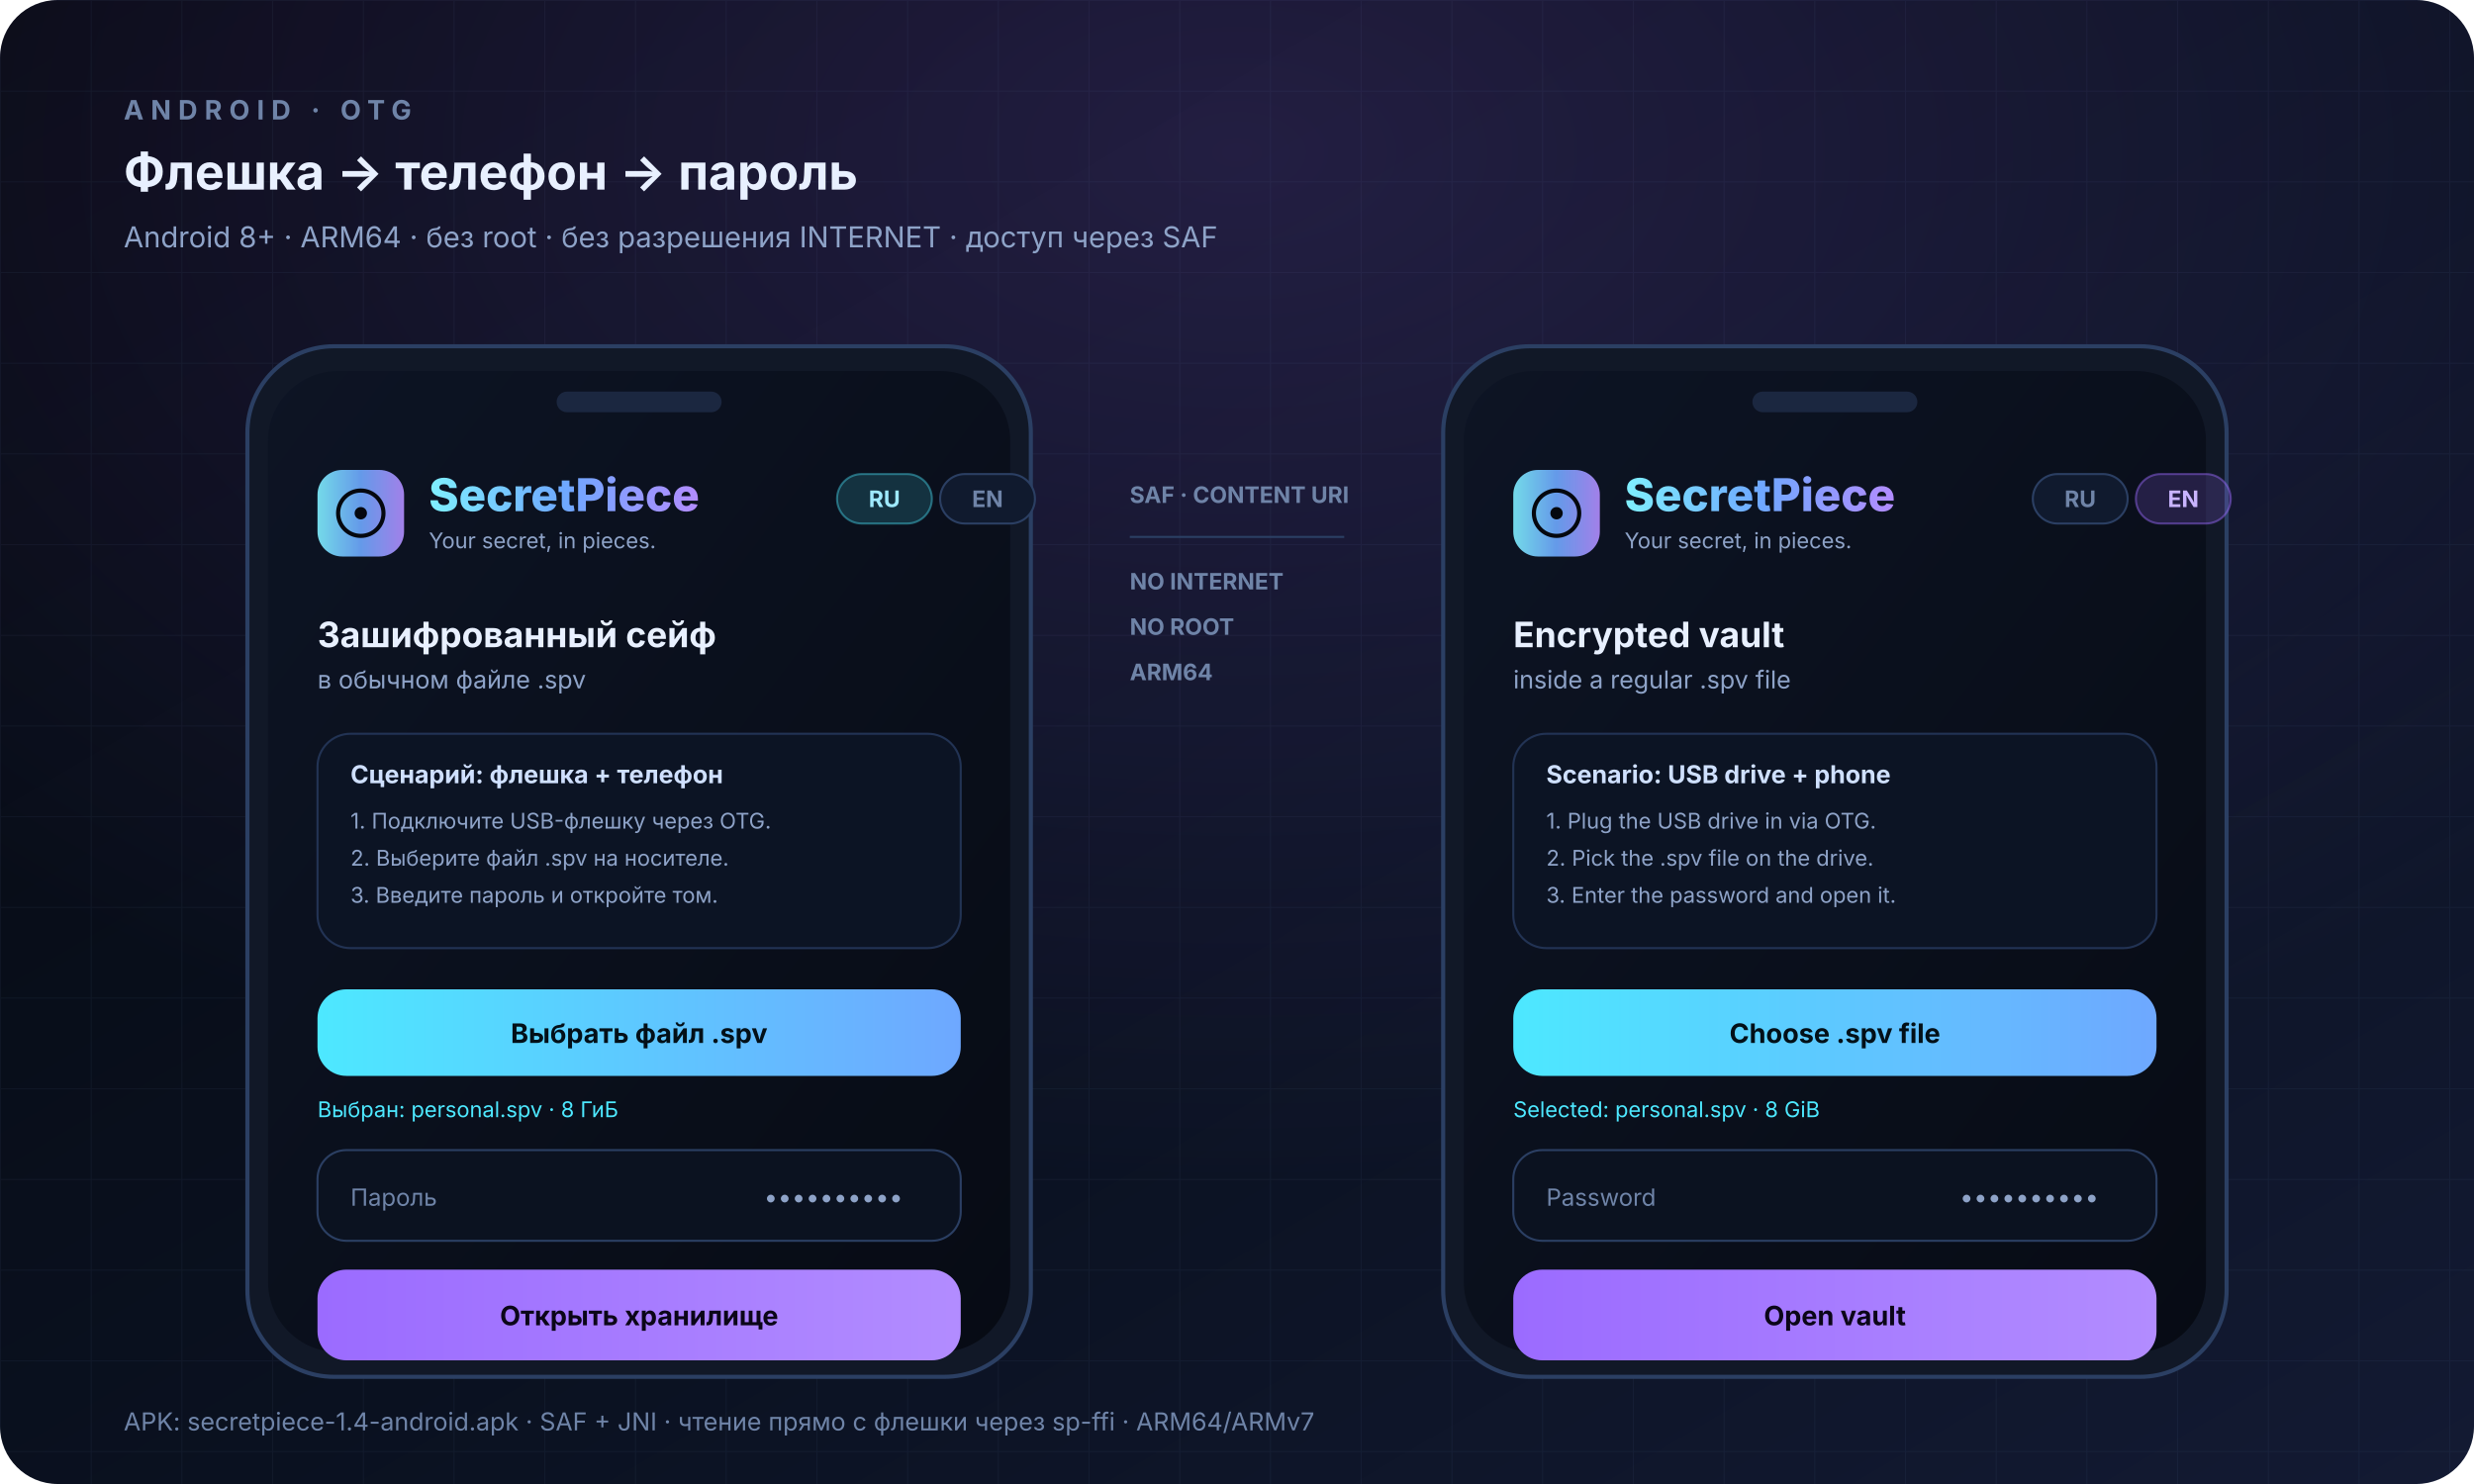
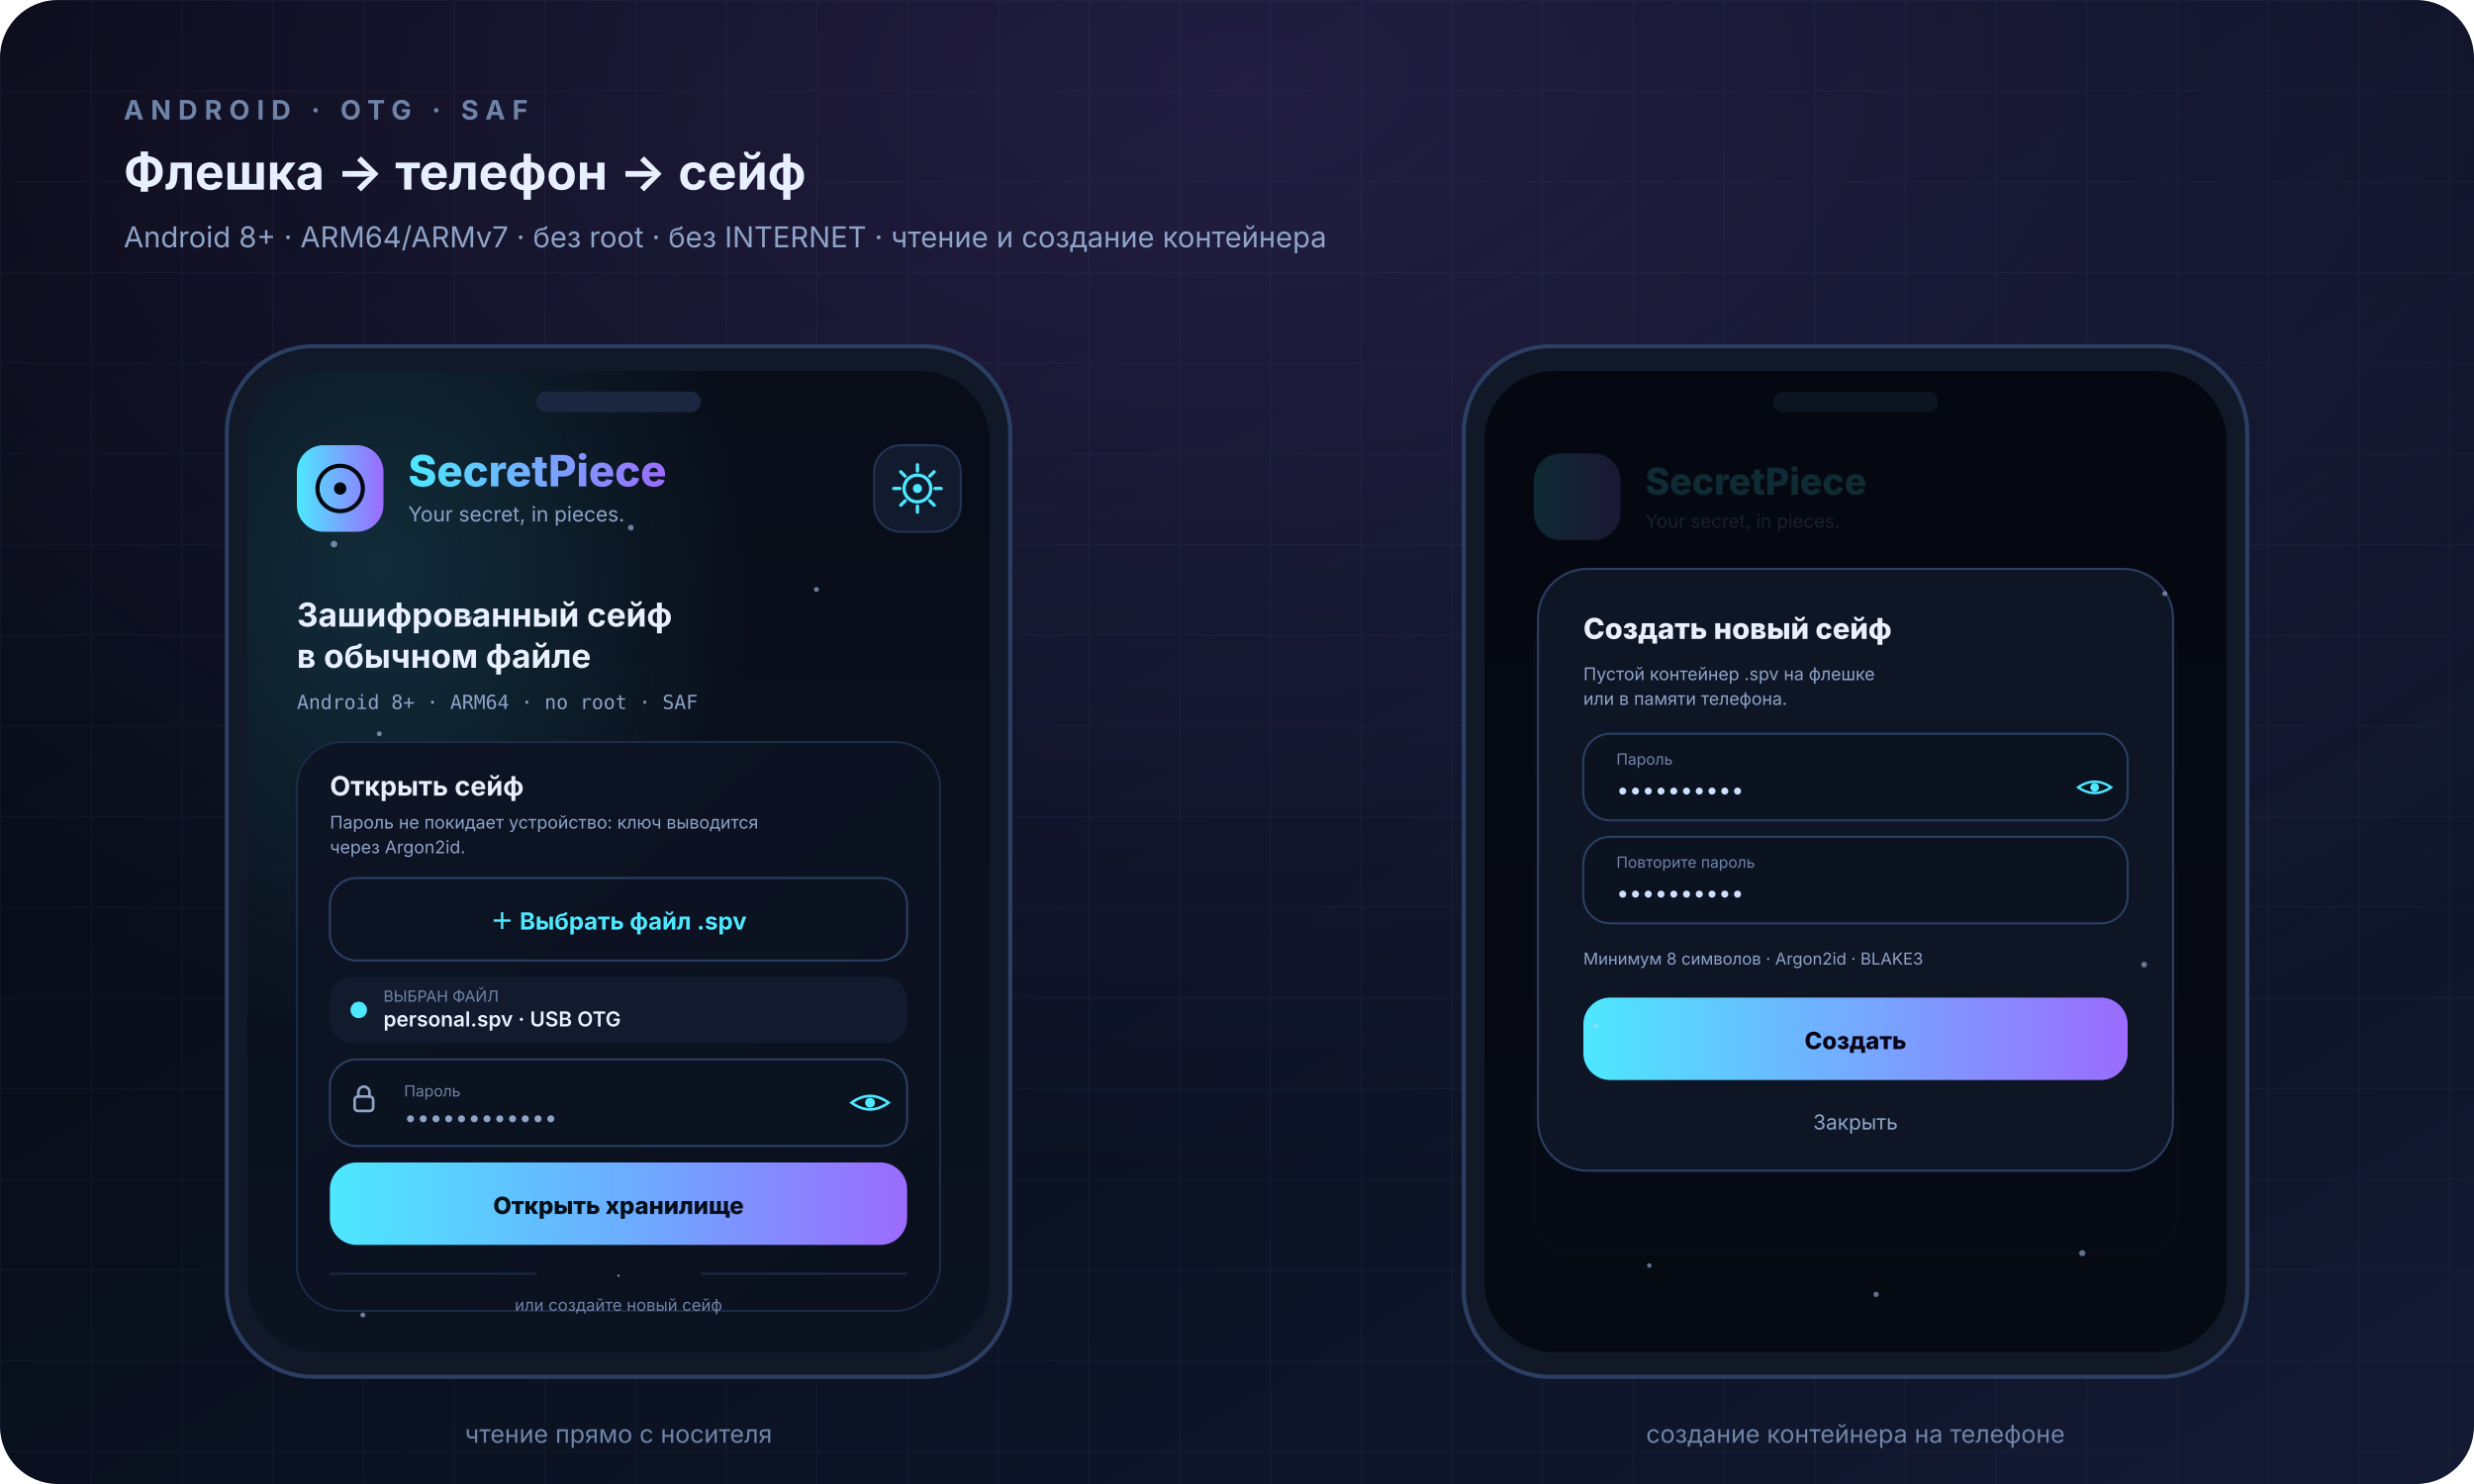
- <svg xmlns="http://www.w3.org/2000/svg" width="1200" height="720" viewBox="0 0 1200 720" role="img" aria-label="SecretPiece for Android — unlock a vault from a USB drive">
+ <svg xmlns="http://www.w3.org/2000/svg" width="1200" height="720" viewBox="0 0 1200 720" role="img" aria-label="SecretPiece for Android: unlock a vault from a USB drive and create a new container on the phone">
  <defs>
    <linearGradient id="bg" x1="0" y1="0" x2="1" y2="1">
      <stop offset="0" stop-color="#05080f" />
      <stop offset="0.55" stop-color="#0a1120" />
      <stop offset="1" stop-color="#131a33" />
    </linearGradient>
-     <linearGradient id="phone" x1="0" y1="0" x2="1" y2="1">
-       <stop offset="0" stop-color="#0d1424" />
-       <stop offset="1" stop-color="#070b14" />
+     <linearGradient id="phone" x1="0" y1="0" x2="0" y2="1">
+       <stop offset="0" stop-color="#080d18" />
+       <stop offset="1" stop-color="#0b1220" />
    </linearGradient>
    <linearGradient id="accent" x1="0" y1="0" x2="1" y2="0">
-       <stop offset="0" stop-color="#7fefff" />
-       <stop offset="0.5" stop-color="#6ea8ff" />
-       <stop offset="1" stop-color="#b28cff" />
+       <stop offset="0" stop-color="#4de8ff" />
+       <stop offset="1" stop-color="#9b6bff" />
    </linearGradient>
    <linearGradient id="cta" x1="0" y1="0" x2="1" y2="0">
      <stop offset="0" stop-color="#4de8ff" />
-       <stop offset="1" stop-color="#6ea8ff" />
+       <stop offset="0.55" stop-color="#6ea8ff" />
+       <stop offset="1" stop-color="#9b6bff" />
    </linearGradient>
-     <linearGradient id="cta2" x1="0" y1="0" x2="1" y2="0">
-       <stop offset="0" stop-color="#9b6bff" />
-       <stop offset="1" stop-color="#b28cff" />
+     <linearGradient id="card" x1="0" y1="0" x2="1" y2="1">
+       <stop offset="0" stop-color="#0d1424" />
+       <stop offset="1" stop-color="#0a101d" />
    </linearGradient>
-     <radialGradient id="glow" cx="0.5" cy="0.1" r="0.7">
+     <radialGradient id="glow" cx="0.5" cy="0.05" r="0.75">
      <stop offset="0" stop-color="#9b6bff" stop-opacity="0.18" />
      <stop offset="1" stop-color="#9b6bff" stop-opacity="0" />
+     </radialGradient>
+     <radialGradient id="snowglow" cx="0.18" cy="0.2" r="0.5">
+       <stop offset="0" stop-color="#4de8ff" stop-opacity="0.14" />
+       <stop offset="1" stop-color="#4de8ff" stop-opacity="0" />
    </radialGradient>
    <pattern id="grid" width="44" height="44" patternUnits="userSpaceOnUse">
      <path d="M44 0H0V44" fill="none" stroke="#9dbcff" stroke-opacity="0.05" stroke-width="1" />
    </pattern>
  </defs>
  <rect width="1200" height="720" rx="28" fill="url(#bg)" />
  <rect width="1200" height="720" rx="28" fill="url(#grid)" />
  <rect width="1200" height="720" rx="28" fill="url(#glow)" />
  <g font-family="-apple-system, BlinkMacSystemFont, 'Segoe UI', Inter, Roboto, sans-serif">
-     <text x="60" y="58" font-size="13" font-weight="700" letter-spacing="3.4" fill="#6f84a8">ANDROID · OTG</text>
-     <text x="60" y="92" font-size="24" font-weight="700" fill="#e8f0ff">Флешка → телефон → пароль</text>
-     <text x="60" y="120" font-size="14" fill="#8ea3c8">Android 8+ · ARM64 · без root · без разрешения INTERNET · доступ через SAF</text>
-     <g transform="translate(120 168)">
+     <text x="60" y="58" font-size="13" font-weight="700" letter-spacing="3.4" fill="#6f84a8">ANDROID · OTG · SAF</text>
+     <text x="60" y="92" font-size="24" font-weight="700" fill="#e8f0ff">Флешка → телефон → сейф</text>
+     <text x="60" y="120" font-size="14" fill="#8ea3c8">Android 8+ · ARM64/ARMv7 · без root · без INTERNET · чтение и создание контейнера</text>
+     <g transform="translate(110 168)">
+       <rect x="0" y="0" width="380" height="500" rx="42" fill="#111827" stroke="#2b3f63" stroke-width="2" />
+       <rect x="10" y="12" width="360" height="476" rx="34" fill="url(#phone)" />
+       <rect x="10" y="12" width="360" height="476" rx="34" fill="url(#snowglow)" />
+       <rect x="150" y="22" width="80" height="10" rx="5" fill="#1b2740" />
+       <g fill="#bbd8ff" opacity="0.55">
+         <circle cx="52" cy="96" r="1.6" />
+         <circle cx="118" cy="132" r="1.1" />
+         <circle cx="196" cy="88" r="1.4" />
+         <circle cx="286" cy="118" r="1.2" />
+         <circle cx="332" cy="72" r="1.6" />
+         <circle cx="74" cy="188" r="1.2" />
+         <circle cx="310" cy="196" r="1.5" />
+         <circle cx="160" cy="236" r="1.1" />
+         <circle cx="250" cy="300" r="1.3" />
+         <circle cx="46" cy="330" r="1.4" />
+         <circle cx="340" cy="352" r="1.2" />
+         <circle cx="120" cy="420" r="1.5" />
+         <circle cx="292" cy="446" r="1.1" />
+         <circle cx="66" cy="470" r="1.2" />
+       </g>
+       <g transform="translate(34 48)">
+         <rect x="0" y="0" width="42" height="42" rx="13" fill="url(#accent)" />
+         <circle cx="21" cy="21" r="11" fill="none" stroke="#05080f" stroke-width="2" />
+         <circle cx="21" cy="21" r="3" fill="#05080f" />
+         <text x="54" y="20" font-size="21" font-weight="800" fill="url(#accent)">SecretPiece</text>
+         <text x="54" y="37" font-size="10" fill="#8ea3c8">Your secret, in pieces.</text>
+         <rect x="280" y="0" width="42" height="42" rx="13" fill="#121b2e" stroke="#223354" />
+         <g stroke="#4de8ff" stroke-width="1.6" fill="none" stroke-linecap="round">
+           <circle cx="301" cy="21" r="6.5" />
+           <circle cx="301" cy="21" r="2.2" fill="#4de8ff" stroke="none" />
+           <path d="M301 9.5v3M301 29.5v3M289.5 21h3M309.5 21h3" />
+           <path d="M292.9 12.9l2.1 2.1M307 27l2.1 2.1M309.1 12.9L307 15M295 27l-2.1 2.1" />
+         </g>
+       </g>
+       <text x="34" y="136" font-size="16" font-weight="700" fill="#e8f0ff">Зашифрованный сейф</text>
+       <text x="34" y="156" font-size="16" font-weight="700" fill="#e8f0ff">в обычном файле</text>
+       <text x="34" y="176" font-size="9.5" fill="#8ea3c8" font-family="ui-monospace, Menlo, Consolas, monospace">Android 8+ · ARM64 · no root · SAF</text>
+       <rect x="34" y="192" width="312" height="276" rx="22" fill="url(#card)" stroke="#1b2a45" />
+       <text x="50" y="218" font-size="13" font-weight="700" fill="#e8f0ff">Открыть сейф</text>
+       <text x="50" y="234" font-size="8.5" fill="#8ea3c8">Пароль не покидает устройство: ключ выводится</text>
+       <text x="50" y="246" font-size="8.5" fill="#8ea3c8">через Argon2id.</text>
+       <rect x="50" y="258" width="280" height="40" rx="13" fill="none" stroke="#2b3f63" />
+       <text x="190" y="283" font-size="11.5" font-weight="700" fill="#4de8ff" text-anchor="middle">＋  Выбрать файл .spv</text>
+       <rect x="50" y="306" width="280" height="32" rx="11" fill="#121b2e" />
+       <circle cx="64" cy="322" r="4" fill="#4de8ff" />
+       <text x="76" y="318" font-size="7.5" fill="#6f84a8">ВЫБРАН ФАЙЛ</text>
+       <text x="76" y="330" font-size="10" font-weight="600" fill="#e8f0ff">personal.spv · USB OTG</text>
+       <rect x="50" y="346" width="280" height="42" rx="13" fill="#0b1220" stroke="#2b3f63" />
+       <g stroke="#8ea3c8" stroke-width="1.3" fill="none" stroke-linecap="round">
+         <rect x="62" y="364" width="9" height="7" rx="1.6" />
+         <path d="M63.8 364v-2.1a2.7 2.7 0 0 1 5.4 0V364" />
+       </g>
+       <text x="86" y="364" font-size="7.5" fill="#6f84a8">Пароль</text>
+       <text x="86" y="378" font-size="11" fill="#8ea3c8">••••••••••••</text>
+       <g stroke="#4de8ff" stroke-width="1.3" fill="none">
+         <path d="M303 367q9 -6.5 18 0q-9 6.5 -18 0z" />
+         <circle cx="312" cy="367" r="2.4" fill="#4de8ff" stroke="none" />
+       </g>
+       <rect x="50" y="396" width="280" height="40" rx="13" fill="url(#cta)" />
+       <text x="190" y="421" font-size="11.5" font-weight="800" fill="#06101a" text-anchor="middle">Открыть хранилище</text>
+       <line x1="50" y1="450" x2="150" y2="450" stroke="#1c2a44" />
+       <text x="190" y="454" font-size="9" fill="#6f84a8" text-anchor="middle">·</text>
+       <line x1="230" y1="450" x2="330" y2="450" stroke="#1c2a44" />
+       <text x="190" y="468" font-size="8" fill="#6f84a8" text-anchor="middle">или создайте новый сейф</text>
+     </g>
+     <g transform="translate(710 168)">
      <rect x="0" y="0" width="380" height="500" rx="42" fill="#111827" stroke="#2b3f63" stroke-width="2" />
      <rect x="10" y="12" width="360" height="476" rx="34" fill="url(#phone)" />
      <rect x="150" y="22" width="80" height="10" rx="5" fill="#1b2740" />
-       <g transform="translate(34 60)">
-         <rect x="0" y="0" width="42" height="42" rx="12" fill="url(#accent)" opacity="0.9" />
-         <circle cx="21" cy="21" r="11" fill="none" stroke="#05080f" stroke-width="2" />
-         <circle cx="21" cy="21" r="3" fill="#05080f" />
-         <text x="54" y="20" font-size="22" font-weight="800" fill="url(#accent)">SecretPiece</text>
-         <text x="54" y="38" font-size="10.5" fill="#8ea3c8">Your secret, in pieces.</text>
-         <rect x="252" y="2" width="46" height="24" rx="12" fill="#4de8ff" fill-opacity="0.16" stroke="#4de8ff" stroke-opacity="0.4" />
-         <text x="275" y="18" font-size="11" font-weight="700" fill="#9feaff" text-anchor="middle">RU</text>
-         <rect x="302" y="2" width="46" height="24" rx="12" fill="#101a2e" stroke="#2b3f63" />
-         <text x="325" y="18" font-size="11" font-weight="700" fill="#6f84a8" text-anchor="middle">EN</text>
+       <g opacity="0.35">
+         <rect x="34" y="52" width="42" height="42" rx="13" fill="url(#accent)" />
+         <text x="88" y="72" font-size="18" font-weight="800" fill="#4de8ff">SecretPiece</text>
+         <text x="88" y="88" font-size="9" fill="#8ea3c8">Your secret, in pieces.</text>
+         <rect x="34" y="130" width="312" height="90" rx="18" fill="#0d1424" stroke="#1b2a45" />
+         <rect x="34" y="240" width="312" height="90" rx="18" fill="#0d1424" stroke="#1b2a45" />
+         <rect x="34" y="350" width="312" height="90" rx="18" fill="#0d1424" stroke="#1b2a45" />
      </g>
-       <text x="34" y="146" font-size="17" font-weight="700" fill="#e8f0ff">Зашифрованный сейф</text>
-       <text x="34" y="166" font-size="12" fill="#8ea3c8">в обычном файле .spv</text>
-       <rect x="34" y="188" width="312" height="104" rx="16" fill="#0c1424" stroke="#223354" />
-       <text x="50" y="212" font-size="12" font-weight="700" fill="#cfe0ff">Сценарий: флешка + телефон</text>
-       <text x="50" y="234" font-size="10.5" fill="#8ea3c8">1. Подключите USB-флешку через OTG.</text>
-       <text x="50" y="252" font-size="10.5" fill="#8ea3c8">2. Выберите файл .spv на носителе.</text>
-       <text x="50" y="270" font-size="10.5" fill="#8ea3c8">3. Введите пароль и откройте том.</text>
-       <rect x="34" y="312" width="312" height="42" rx="14" fill="url(#cta)" />
-       <text x="190" y="338" font-size="13" font-weight="700" fill="#031018" text-anchor="middle">Выбрать файл .spv</text>
-       <text x="34" y="374" font-size="10.5" fill="#4de8ff">Выбран: personal.spv · 8 ГиБ</text>
-       <rect x="34" y="390" width="312" height="44" rx="14" fill="#0b1220" stroke="#2b3f63" />
-       <text x="50" y="417" font-size="11.5" fill="#6f84a8">Пароль</text>
-       <text x="318" y="417" font-size="12" fill="#8ea3c8" text-anchor="end">••••••••••</text>
-       <rect x="34" y="448" width="312" height="44" rx="14" fill="url(#cta2)" />
-       <text x="190" y="475" font-size="13" font-weight="700" fill="#0b0618" text-anchor="middle">Открыть хранилище</text>
+       <rect x="10" y="12" width="360" height="476" rx="34" fill="#02040a" opacity="0.55" />
+       <rect x="36" y="108" width="308" height="292" rx="24" fill="#0e1626" stroke="#2b3f63" />
+       <text x="58" y="142" font-size="14" font-weight="800" fill="#e8f0ff">Создать новый сейф</text>
+       <text x="58" y="162" font-size="8.5" fill="#8ea3c8">Пустой контейнер .spv на флешке</text>
+       <text x="58" y="174" font-size="8.5" fill="#8ea3c8">или в памяти телефона.</text>
+       <rect x="58" y="188" width="264" height="42" rx="13" fill="#0b1220" stroke="#2b3f63" />
+       <text x="74" y="203" font-size="7.5" fill="#6f84a8">Пароль</text>
+       <text x="74" y="219" font-size="11" fill="#cfe0ff">••••••••••</text>
+       <g stroke="#4de8ff" stroke-width="1.2" fill="none">
+         <path d="M298 214q8 -5.5 16 0q-8 5.5 -16 0z" />
+         <circle cx="306" cy="214" r="2.1" fill="#4de8ff" stroke="none" />
+       </g>
+       <rect x="58" y="238" width="264" height="42" rx="13" fill="#0b1220" stroke="#2b3f63" />
+       <text x="74" y="253" font-size="7.5" fill="#6f84a8">Повторите пароль</text>
+       <text x="74" y="269" font-size="11" fill="#cfe0ff">••••••••••</text>
+       <text x="58" y="300" font-size="8" fill="#8ea3c8">Минимум 8 символов · Argon2id · BLAKE3</text>
+       <rect x="58" y="316" width="264" height="40" rx="13" fill="url(#accent)" />
+       <text x="190" y="341" font-size="11.5" font-weight="800" fill="#0b0618" text-anchor="middle">Создать</text>
+       <text x="190" y="380" font-size="10" fill="#8ea3c8" text-anchor="middle">Закрыть</text>
+       <g fill="#bbd8ff" opacity="0.5">
+         <circle cx="330" cy="300" r="1.4" />
+         <circle cx="64" cy="330" r="1.2" />
+         <circle cx="300" cy="440" r="1.5" />
+         <circle cx="90" cy="446" r="1.1" />
+         <circle cx="200" cy="460" r="1.3" />
+         <circle cx="340" cy="120" r="1.2" />
+       </g>
    </g>
-     <g transform="translate(700 168)">
-       <rect x="0" y="0" width="380" height="500" rx="42" fill="#111827" stroke="#2b3f63" stroke-width="2" />
-       <rect x="10" y="12" width="360" height="476" rx="34" fill="url(#phone)" />
-       <rect x="150" y="22" width="80" height="10" rx="5" fill="#1b2740" />
-       <g transform="translate(34 60)">
-         <rect x="0" y="0" width="42" height="42" rx="12" fill="url(#accent)" opacity="0.9" />
-         <circle cx="21" cy="21" r="11" fill="none" stroke="#05080f" stroke-width="2" />
-         <circle cx="21" cy="21" r="3" fill="#05080f" />
-         <text x="54" y="20" font-size="22" font-weight="800" fill="url(#accent)">SecretPiece</text>
-         <text x="54" y="38" font-size="10.5" fill="#8ea3c8">Your secret, in pieces.</text>
-         <rect x="252" y="2" width="46" height="24" rx="12" fill="#101a2e" stroke="#2b3f63" />
-         <text x="275" y="18" font-size="11" font-weight="700" fill="#6f84a8" text-anchor="middle">RU</text>
-         <rect x="302" y="2" width="46" height="24" rx="12" fill="#9b6bff" fill-opacity="0.18" stroke="#9b6bff" stroke-opacity="0.45" />
-         <text x="325" y="18" font-size="11" font-weight="700" fill="#c9b4ff" text-anchor="middle">EN</text>
-       </g>
-       <text x="34" y="146" font-size="17" font-weight="700" fill="#e8f0ff">Encrypted vault</text>
-       <text x="34" y="166" font-size="12" fill="#8ea3c8">inside a regular .spv file</text>
-       <rect x="34" y="188" width="312" height="104" rx="16" fill="#0c1424" stroke="#223354" />
-       <text x="50" y="212" font-size="12" font-weight="700" fill="#cfe0ff">Scenario: USB drive + phone</text>
-       <text x="50" y="234" font-size="10.5" fill="#8ea3c8">1. Plug the USB drive in via OTG.</text>
-       <text x="50" y="252" font-size="10.5" fill="#8ea3c8">2. Pick the .spv file on the drive.</text>
-       <text x="50" y="270" font-size="10.5" fill="#8ea3c8">3. Enter the password and open it.</text>
-       <rect x="34" y="312" width="312" height="42" rx="14" fill="url(#cta)" />
-       <text x="190" y="338" font-size="13" font-weight="700" fill="#031018" text-anchor="middle">Choose .spv file</text>
-       <text x="34" y="374" font-size="10.5" fill="#4de8ff">Selected: personal.spv · 8 GiB</text>
-       <rect x="34" y="390" width="312" height="44" rx="14" fill="#0b1220" stroke="#2b3f63" />
-       <text x="50" y="417" font-size="11.5" fill="#6f84a8">Password</text>
-       <text x="318" y="417" font-size="12" fill="#8ea3c8" text-anchor="end">••••••••••</text>
-       <rect x="34" y="448" width="312" height="44" rx="14" fill="url(#cta2)" />
-       <text x="190" y="475" font-size="13" font-weight="700" fill="#0b0618" text-anchor="middle">Open vault</text>
+     <g font-size="12" fill="#6f84a8">
+       <text x="300" y="700" text-anchor="middle">чтение прямо с носителя</text>
+       <text x="900" y="700" text-anchor="middle">создание контейнера на телефоне</text>
    </g>
-     <g font-size="12" fill="#8ea3c8">
-       <rect x="548" y="260" width="104" height="1" fill="#2b3f63" />
-       <text x="548" y="244" font-size="11" font-weight="700" fill="#6f84a8">SAF · CONTENT URI</text>
-       <text x="548" y="286" font-size="11" font-weight="700" fill="#6f84a8">NO INTERNET</text>
-       <text x="548" y="308" font-size="11" font-weight="700" fill="#6f84a8">NO ROOT</text>
-       <text x="548" y="330" font-size="11" font-weight="700" fill="#6f84a8">ARM64</text>
-     </g>
-     <text x="60" y="694" font-size="12" fill="#6f84a8">APK: secretpiece-1.4-android.apk · SAF + JNI · чтение прямо с флешки через sp-ffi · ARM64/ARMv7</text>
  </g>
</svg>
